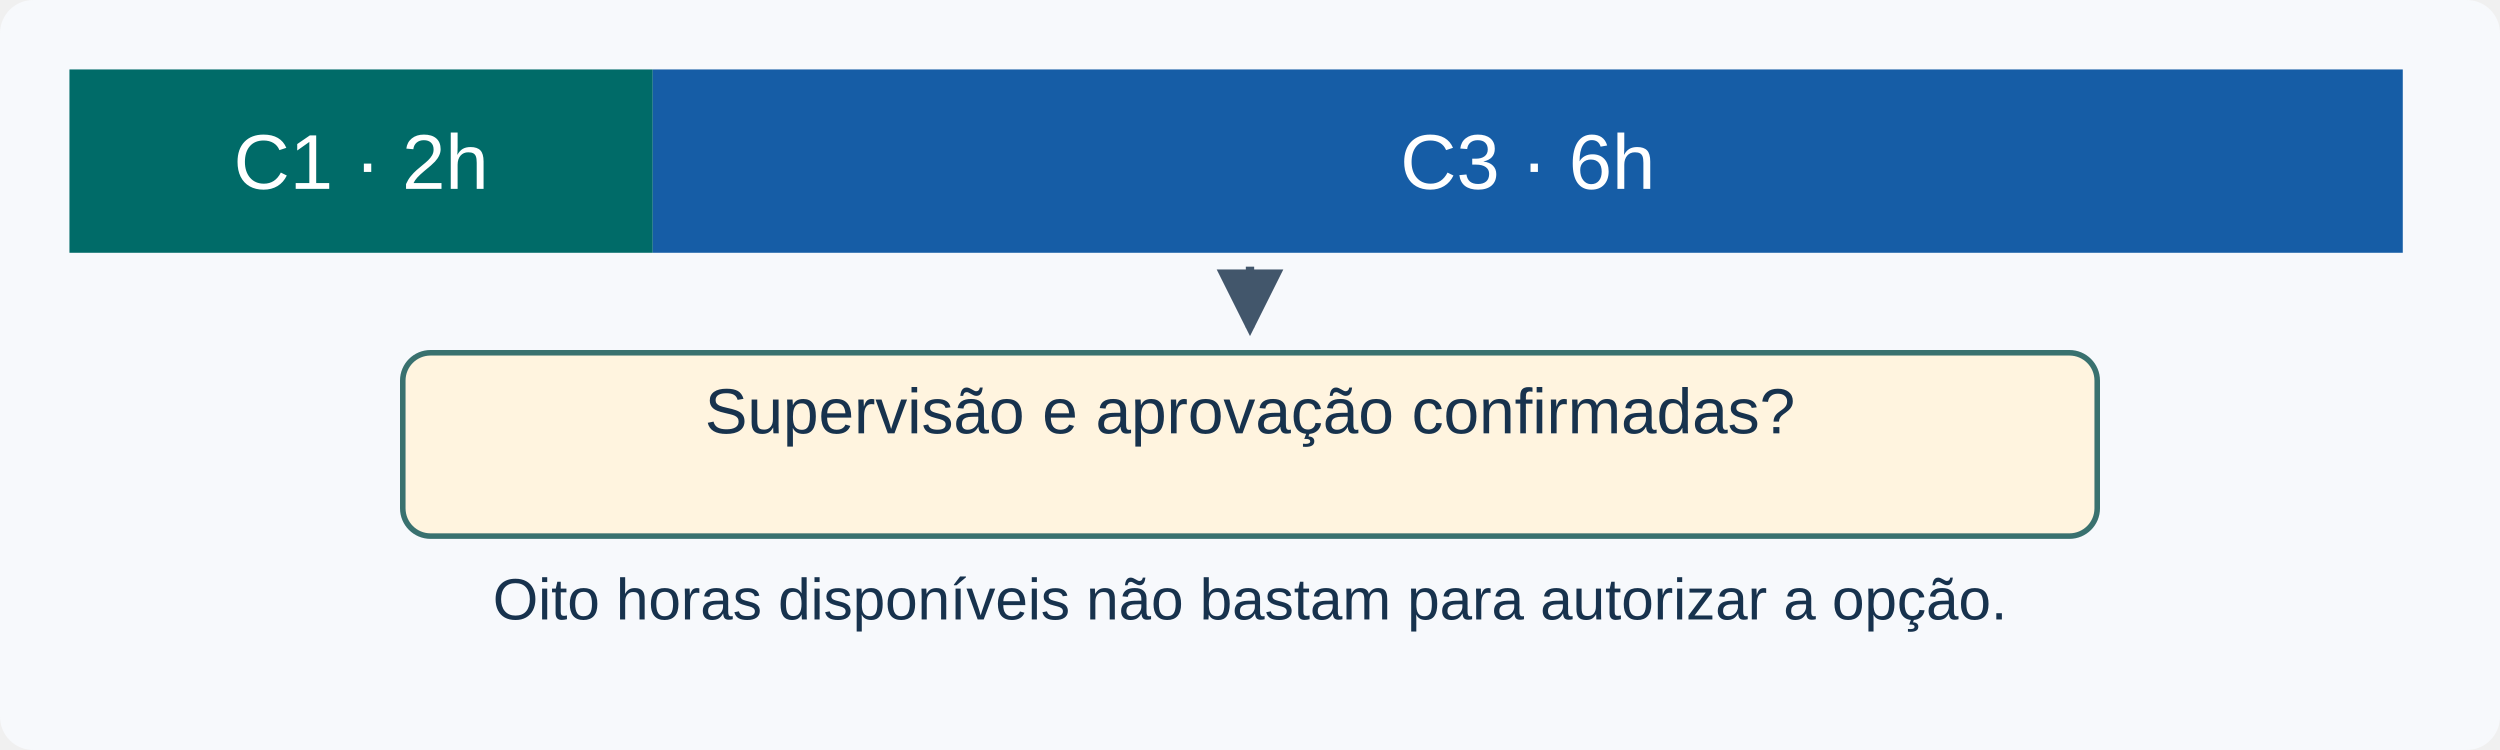
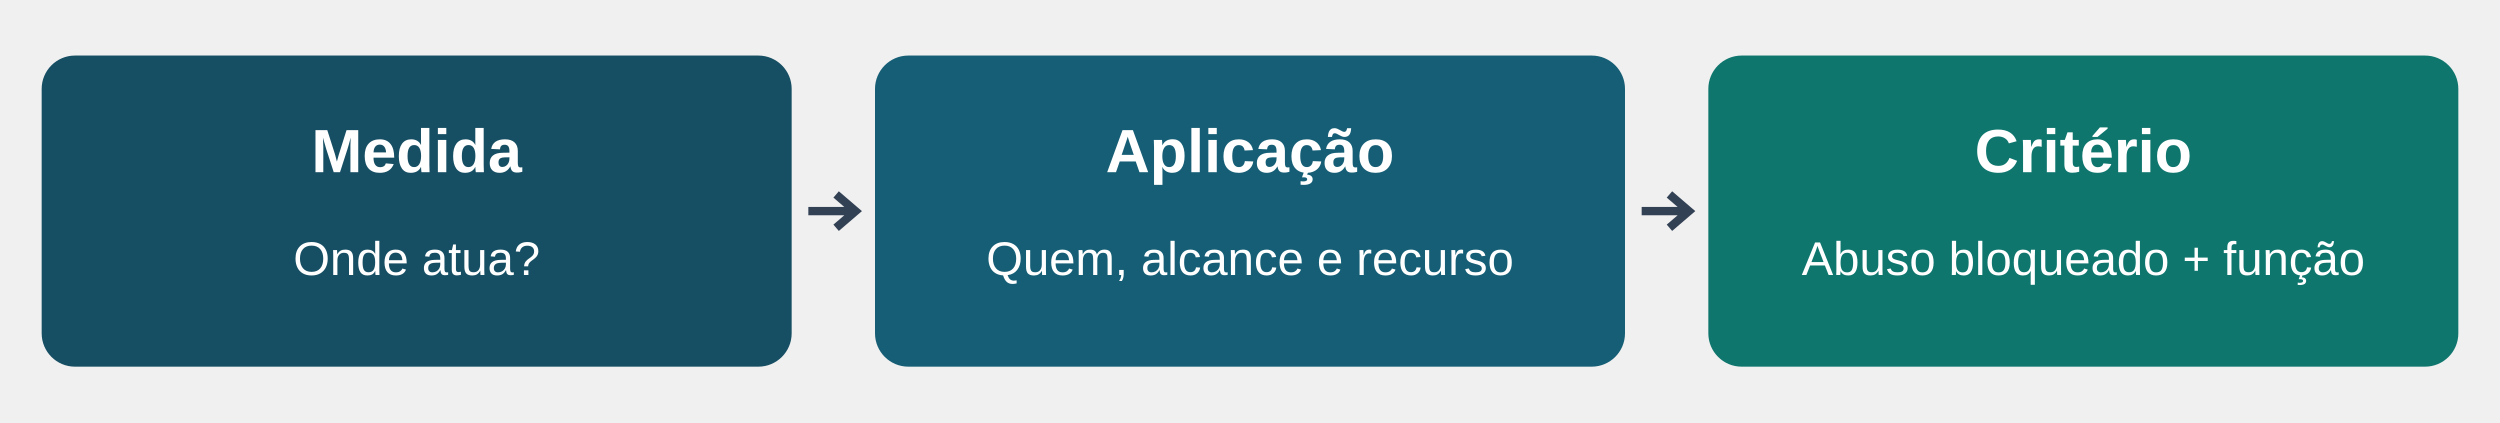
- <svg xmlns="http://www.w3.org/2000/svg" viewBox="0 0 900 270" role="img" aria-labelledby="title desc">
-   <defs>
-     <marker id="arrow" markerWidth="8" markerHeight="8" refX="7" refY="4" orient="auto">
-       <path d="M0 0 L8 4 L0 8" fill="#42566b" />
-     </marker>
-   </defs>
-   <rect width="900" height="270" rx="12" fill="#f7f9fc" />
+ <svg xmlns="http://www.w3.org/2000/svg" viewBox="0 0 900 152" role="img" aria-labelledby="title desc">
  <g font-family="Arial, sans-serif">
-     <rect x="25" y="25" width="210" height="66" fill="#006b68" />
-     <rect x="235" y="25" width="630" height="66" fill="#165da6" />
-     <text x="130" y="68" font-size="28" fill="white" text-anchor="middle">C1 · 2h</text>
-     <text x="550" y="68" font-size="28" fill="white" text-anchor="middle">C3 · 6h</text>
-     <path d="M450 96 L450 118" stroke="#42566b" stroke-width="3" fill="none" marker-end="url(#arrow)" />
-     <rect x="145" y="127" width="610" height="66" rx="10" fill="#fff4df" stroke="#39716f" stroke-width="2" />
-     <text x="450.0" y="156" font-size="23" fill="#17324d" text-anchor="middle">Supervisão e aprovação confirmadas?</text>
-     <text x="450" y="223" font-size="21" fill="#17324d" text-anchor="middle">Oito horas disponíveis não bastam para autorizar a opção.</text>
+     <rect x="15" y="20" width="270" height="112" rx="12" fill="#164e63" />
+     <text x="150" y="62" text-anchor="middle" font-size="22" font-weight="700" fill="white">Medida</text>
+     <text x="150" y="99" text-anchor="middle" font-size="17" fill="white">Onde atua?</text>
+     <path d="M291 76h17m-7-6 7 6-7 6" fill="none" stroke="#334155" stroke-width="3" />
+     <rect x="315" y="20" width="270" height="112" rx="12" fill="#155e75" />
+     <text x="450" y="62" text-anchor="middle" font-size="22" font-weight="700" fill="white">Aplicação</text>
+     <text x="450" y="99" text-anchor="middle" font-size="17" fill="white">Quem, alcance e recurso</text>
+     <path d="M591 76h17m-7-6 7 6-7 6" fill="none" stroke="#334155" stroke-width="3" />
+     <rect x="615" y="20" width="270" height="112" rx="12" fill="#0f766e" />
+     <text x="750" y="62" text-anchor="middle" font-size="22" font-weight="700" fill="white">Critério</text>
+     <text x="750" y="99" text-anchor="middle" font-size="17" fill="white">Abuso bloqueado + função</text>
  </g>
</svg>
